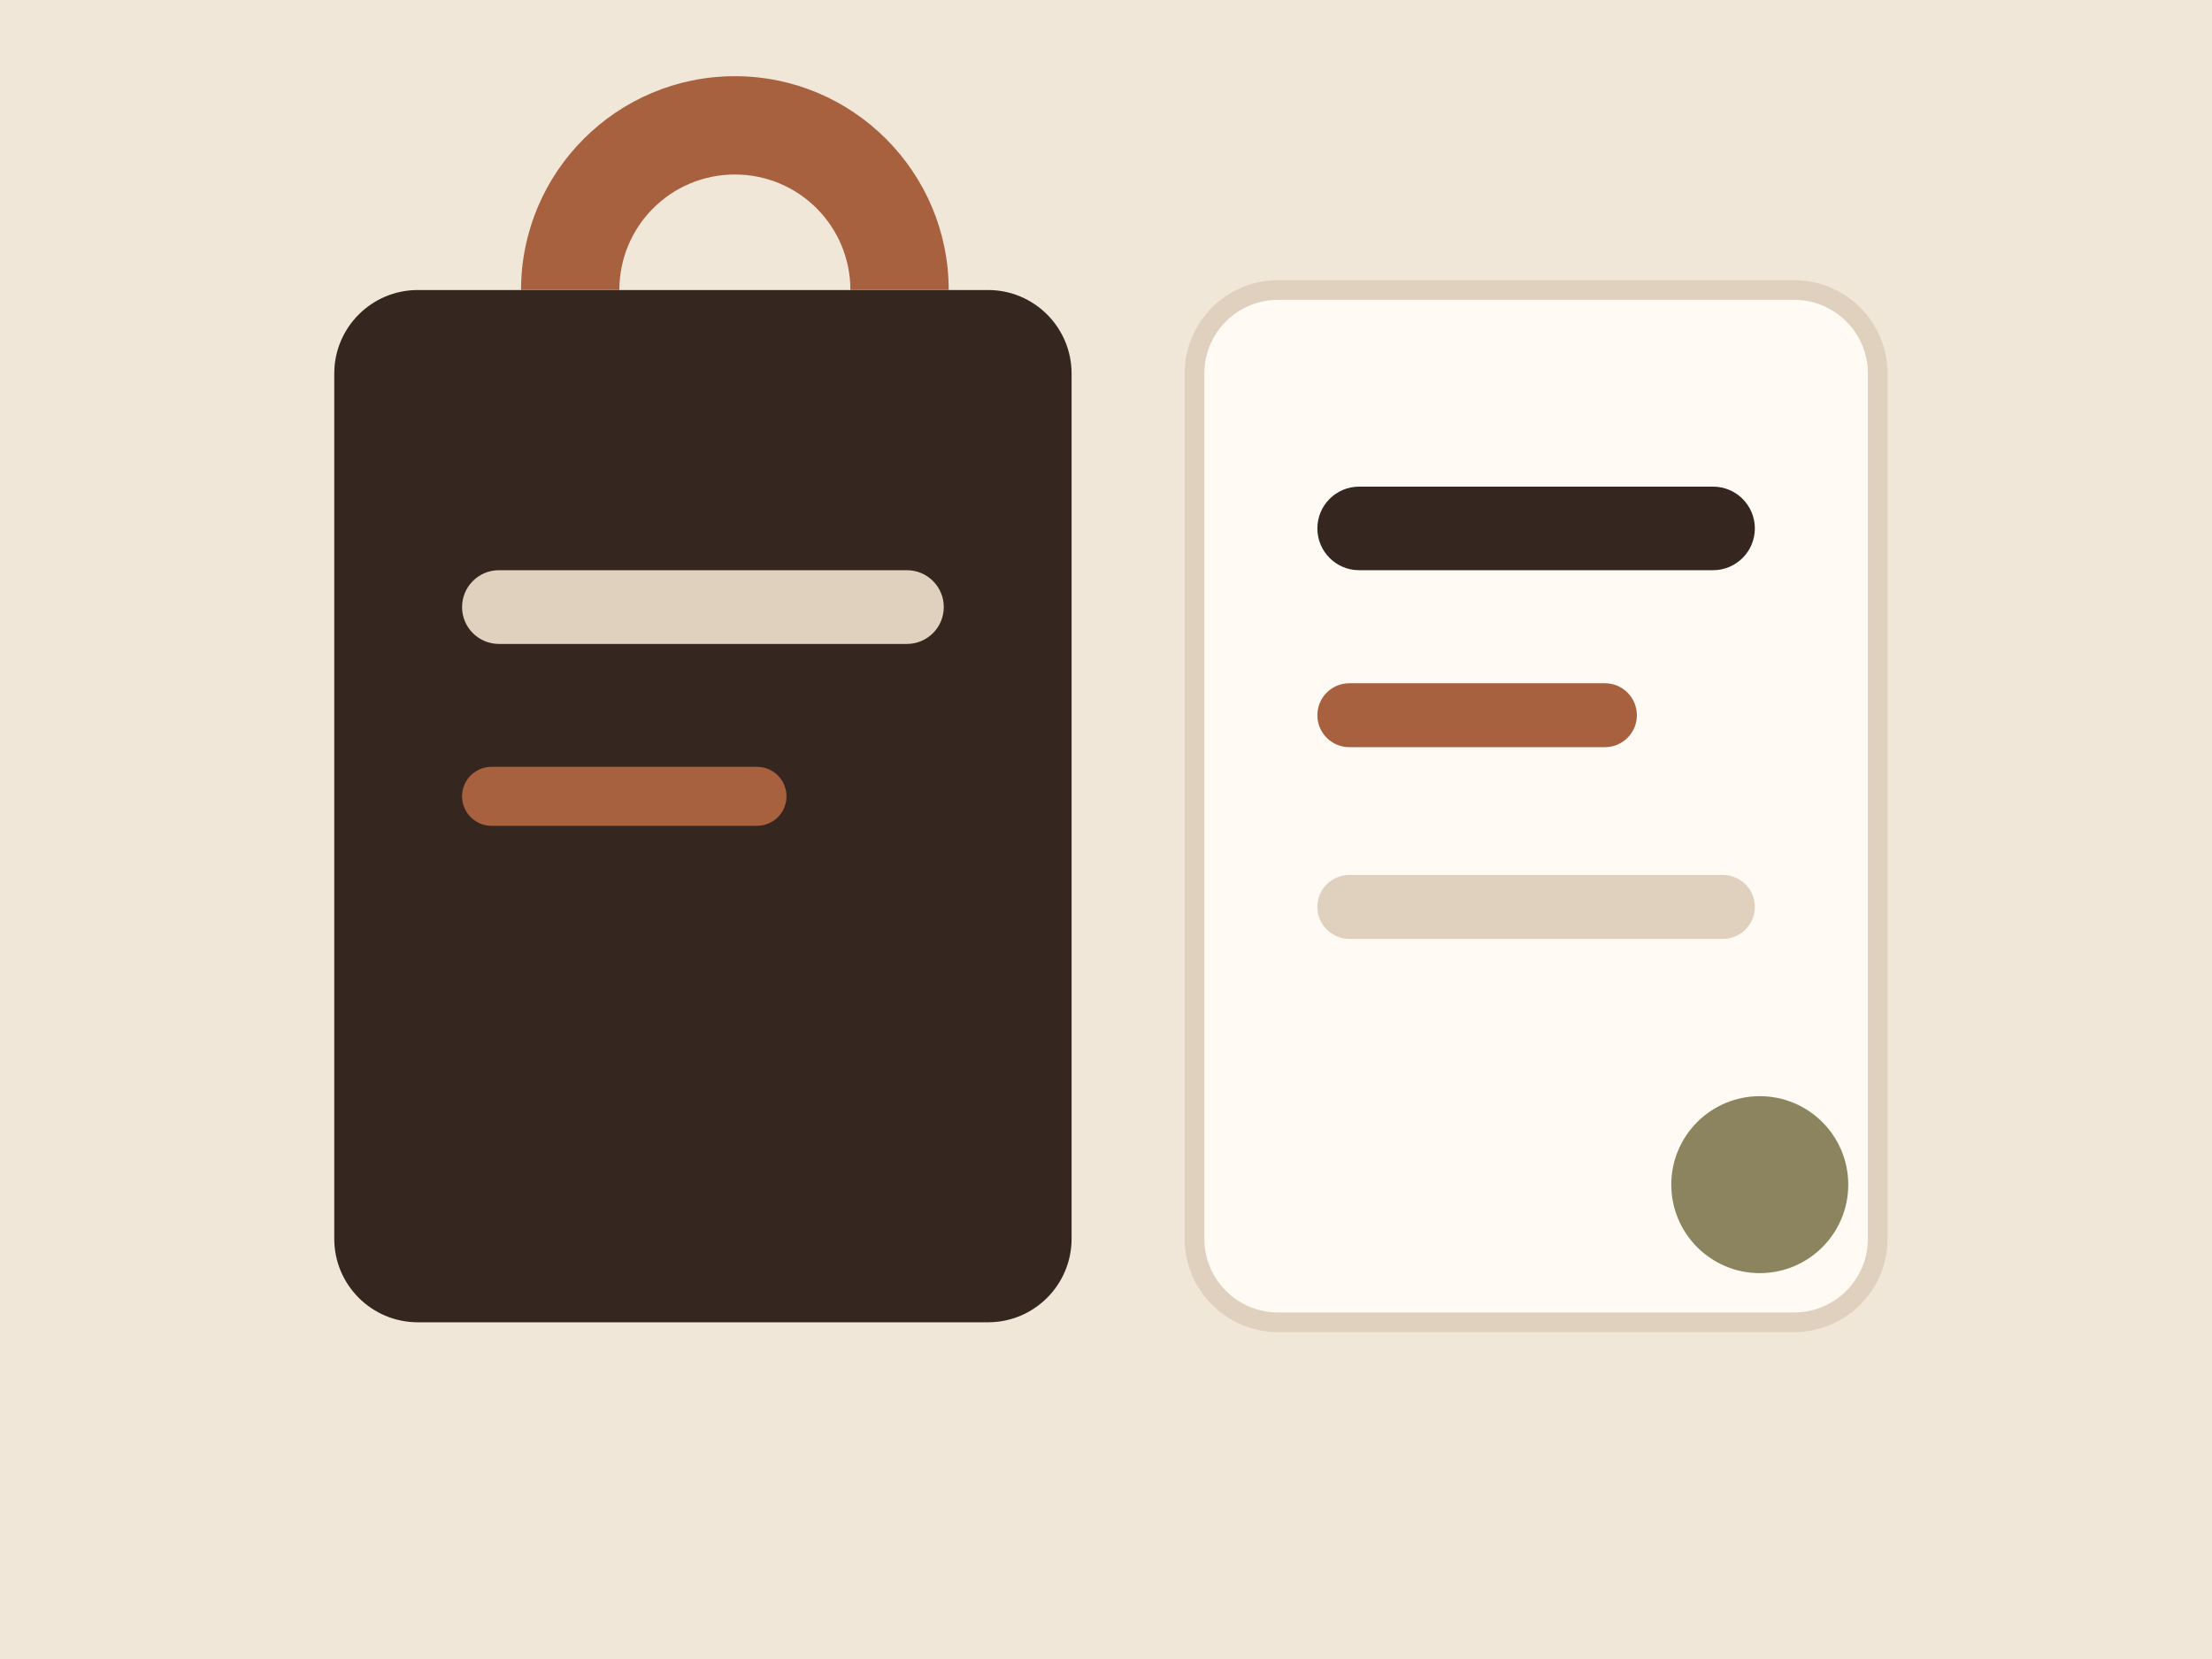
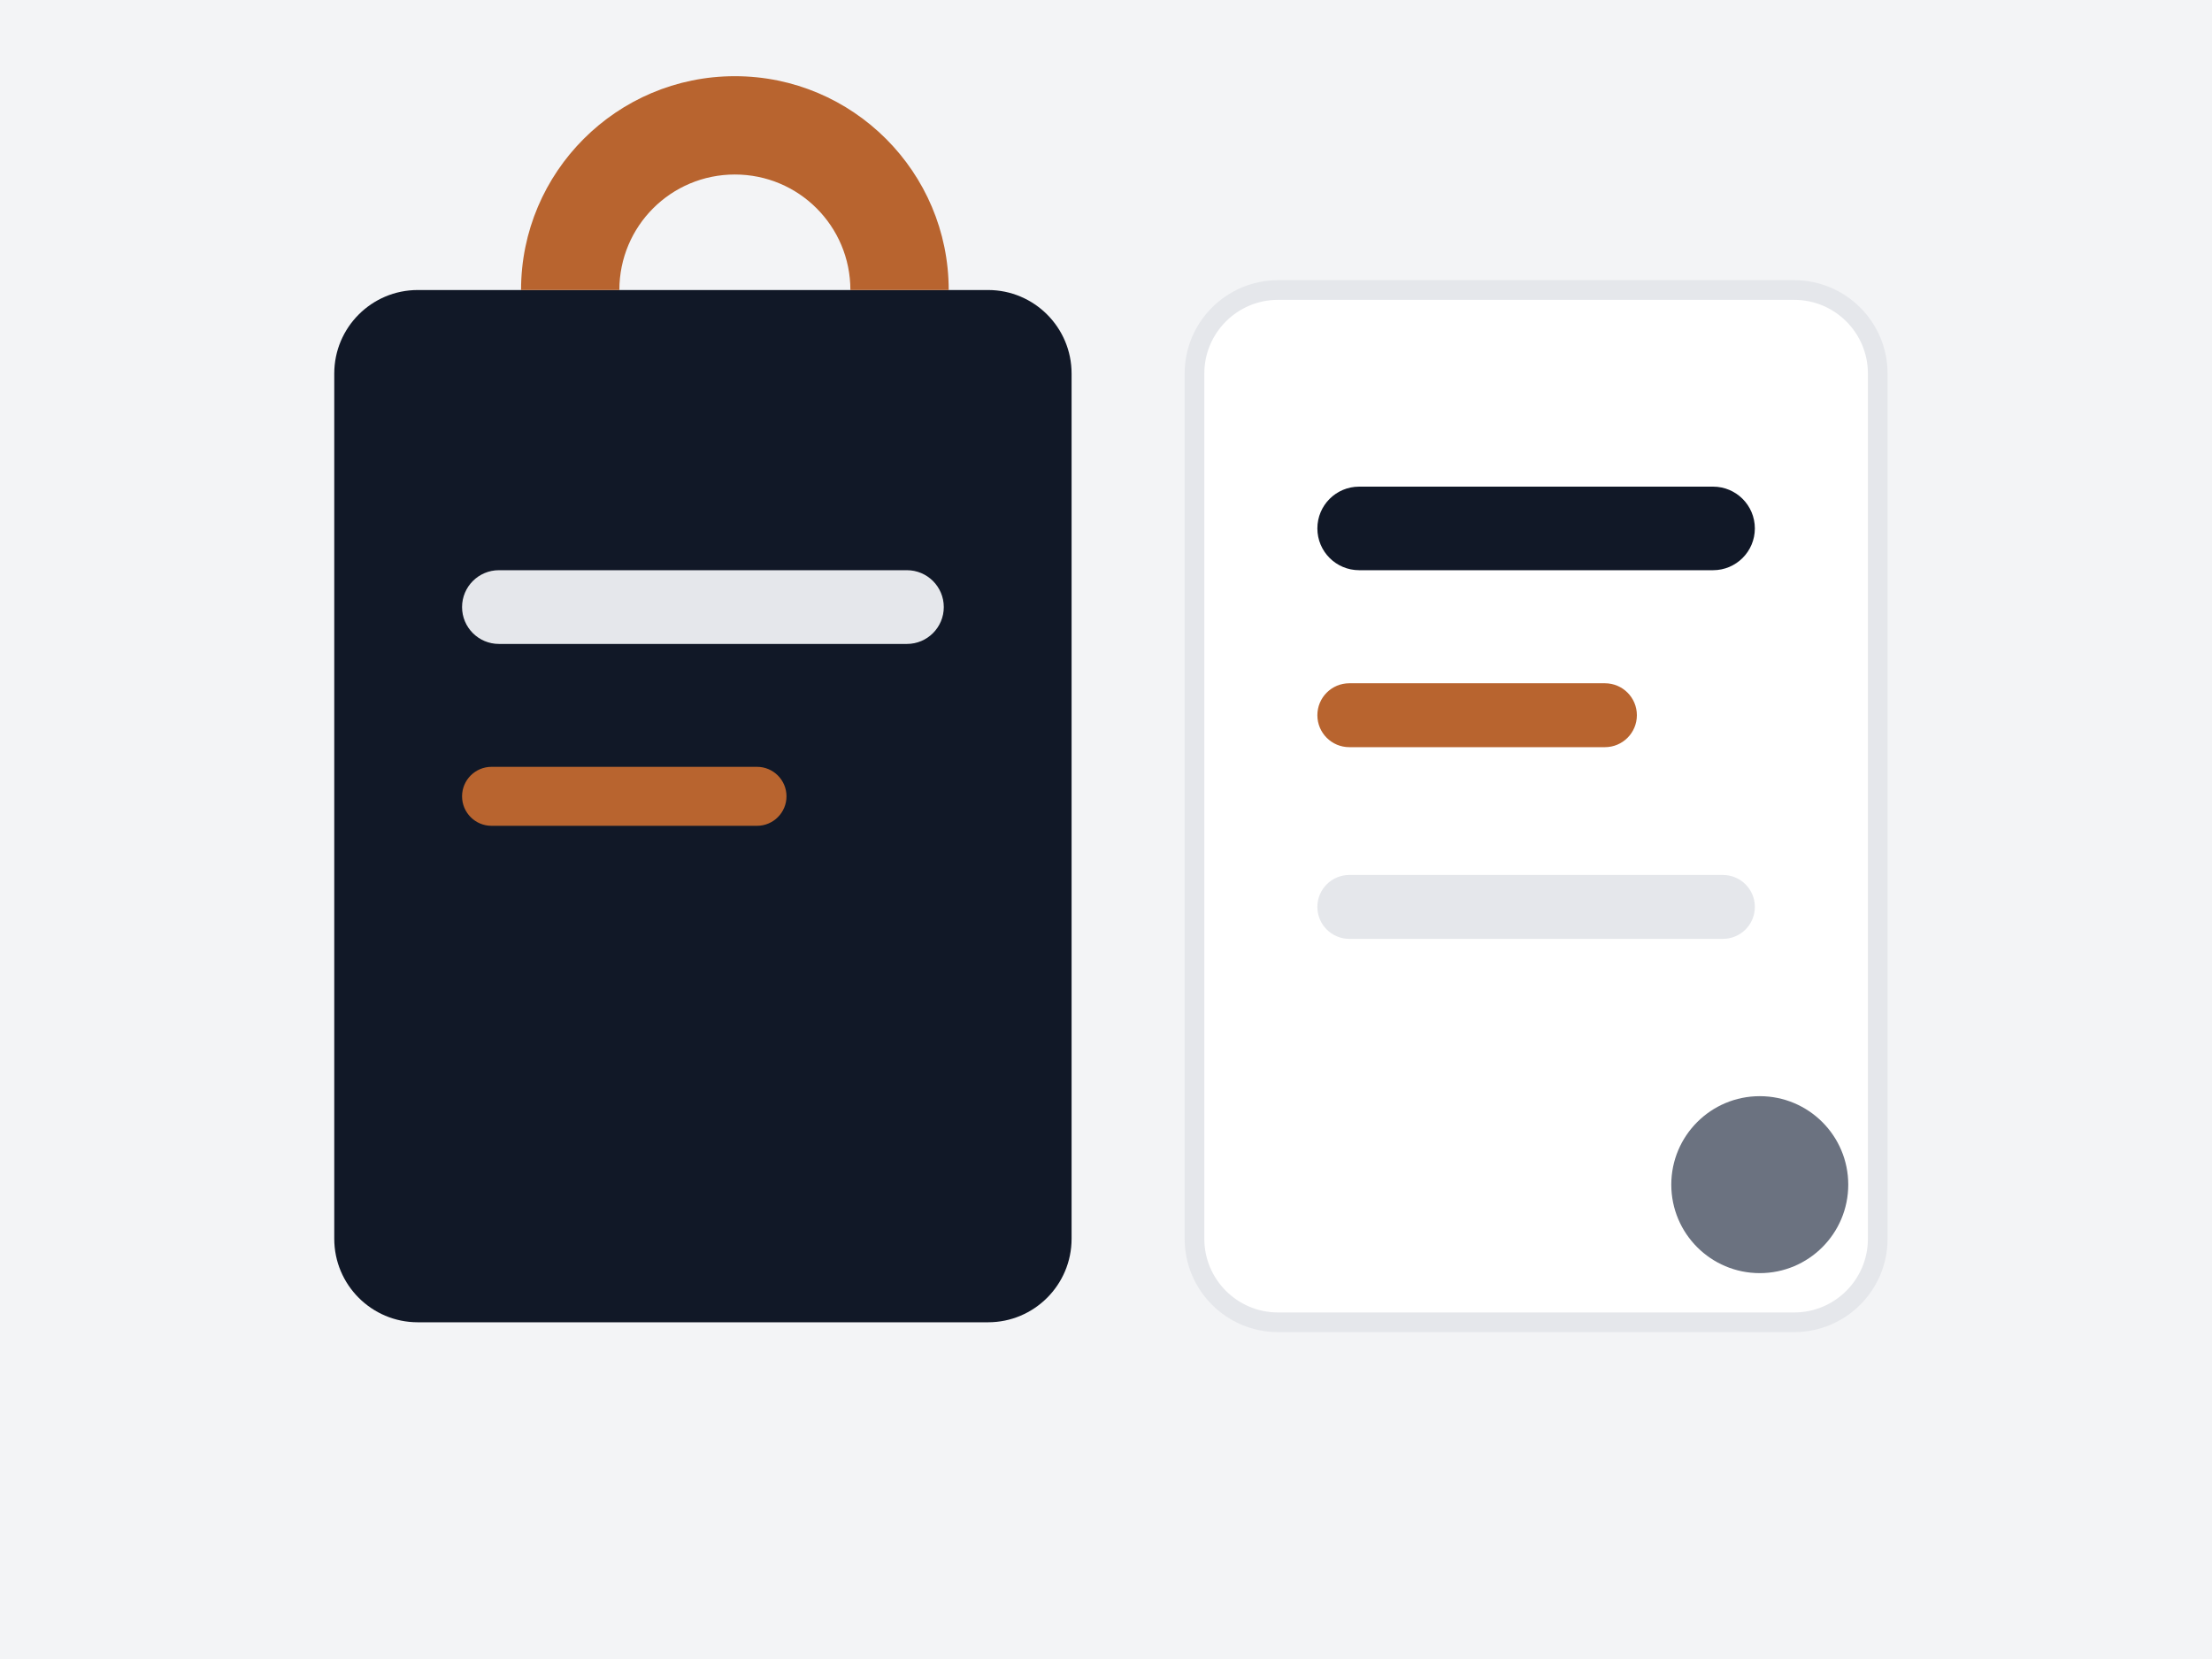
<svg xmlns="http://www.w3.org/2000/svg" width="900" height="675" viewBox="0 0 900 675" fill="none">
-   <rect width="900" height="675" fill="#f1e7d9" />
-   <rect x="136" y="118" width="300" height="420" rx="34" fill="#352720" />
-   <rect x="486" y="118" width="278" height="420" rx="34" fill="#fffaf3" stroke="#e0d0be" stroke-width="8" />
-   <path d="M212 118c0-48 39-87 87-87s87 39 87 87h-40c0-26-21-47-47-47s-47 21-47 47h-40Z" fill="#a7613f" />
-   <rect x="188" y="232" width="196" height="30" rx="15" fill="#e0d0be" />
-   <rect x="188" y="312" width="132" height="24" rx="12" fill="#a7613f" />
-   <rect x="536" y="198" width="178" height="34" rx="17" fill="#352720" />
-   <rect x="536" y="278" width="130" height="26" rx="13" fill="#a7613f" />
-   <rect x="536" y="356" width="178" height="26" rx="13" fill="#e0d0be" />
-   <circle cx="716" cy="482" r="36" fill="#8c845f" />
+   <rect width="900" height="675" fill="#f3f4f6" />
+   <rect x="136" y="118" width="300" height="420" rx="34" fill="#111827" />
+   <rect x="486" y="118" width="278" height="420" rx="34" fill="#ffffff" stroke="#e5e7eb" stroke-width="8" />
+   <path d="M212 118c0-48 39-87 87-87s87 39 87 87h-40c0-26-21-47-47-47s-47 21-47 47h-40Z" fill="#b8642f" />
+   <rect x="188" y="232" width="196" height="30" rx="15" fill="#e5e7eb" />
+   <rect x="188" y="312" width="132" height="24" rx="12" fill="#b8642f" />
+   <rect x="536" y="198" width="178" height="34" rx="17" fill="#111827" />
+   <rect x="536" y="278" width="130" height="26" rx="13" fill="#b8642f" />
+   <rect x="536" y="356" width="178" height="26" rx="13" fill="#e5e7eb" />
+   <circle cx="716" cy="482" r="36" fill="#6b7280" />
</svg>
